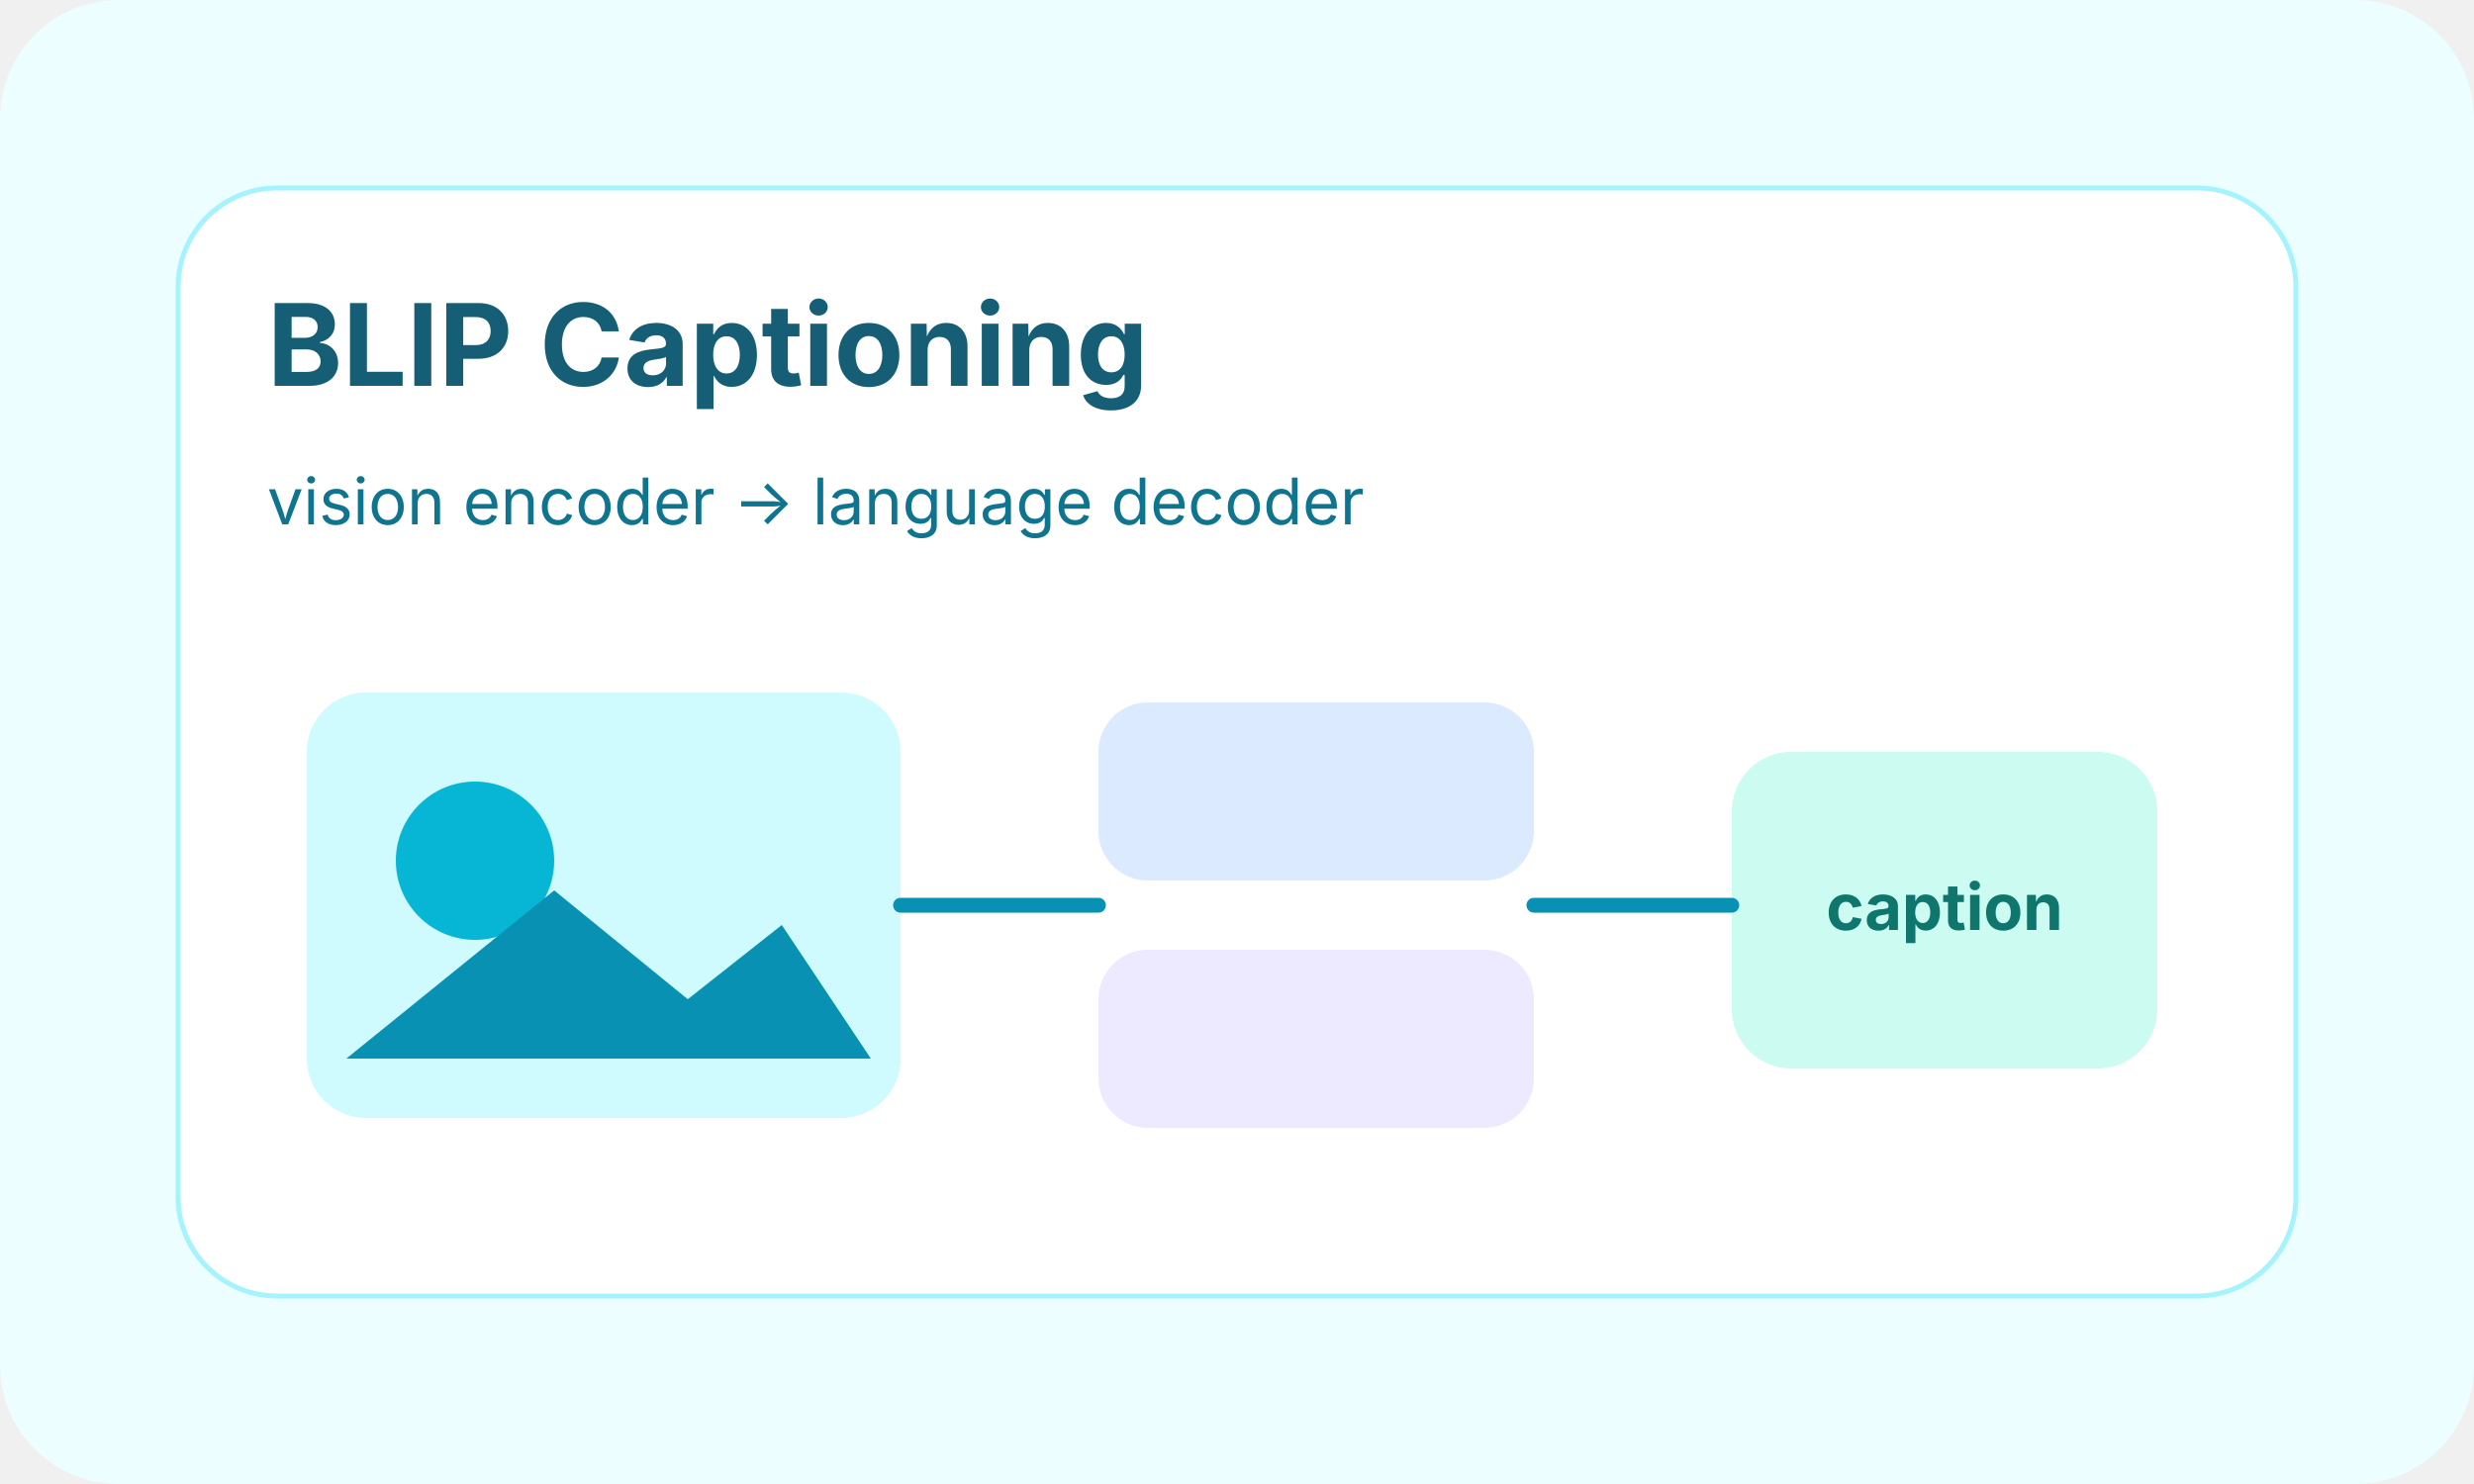
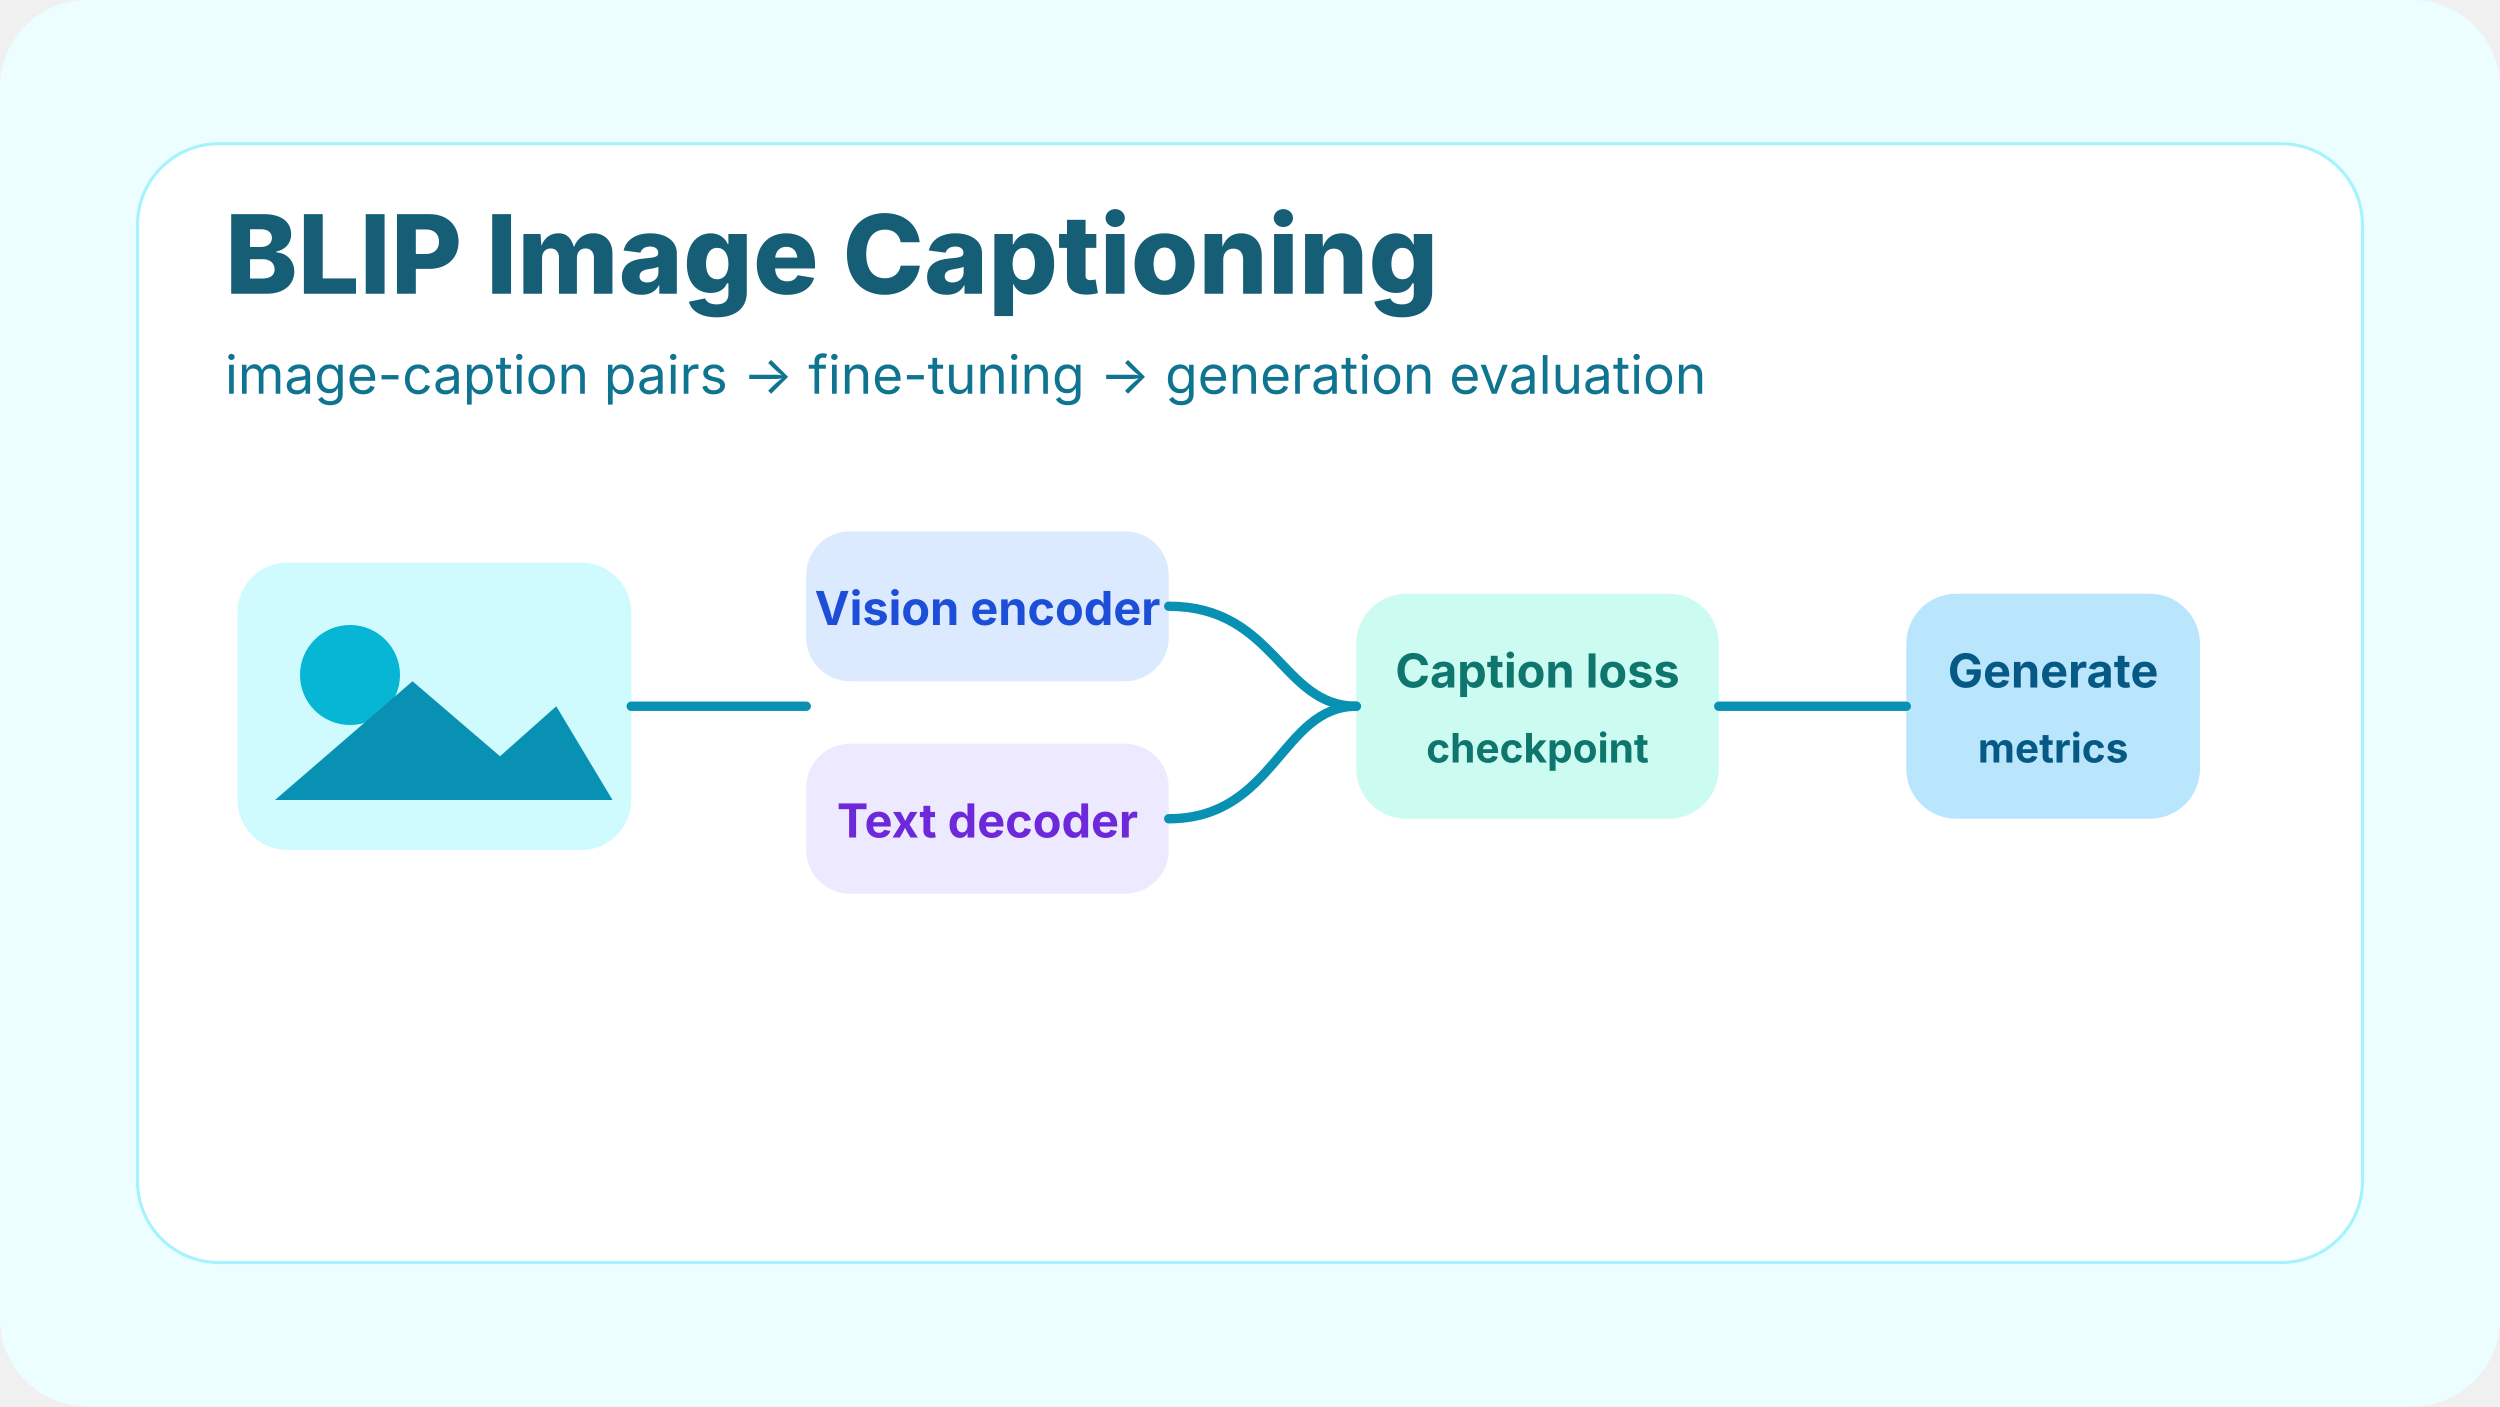
- <svg xmlns="http://www.w3.org/2000/svg" viewBox="0 0 500 300" role="img" aria-label="BLIP image captioning pipeline">
-   <rect width="500" height="300" rx="24" fill="#ecfeff" />
-   <rect x="36" y="38" width="428" height="224" rx="20" fill="#ffffff" stroke="#a5f3fc" />
-   <text x="54" y="78" font-family="Inter, Arial, sans-serif" font-size="23" font-weight="700" fill="#155e75">BLIP Captioning</text>
-   <text x="54" y="106" font-family="Inter, Arial, sans-serif" font-size="13" fill="#0e7490">vision encoder → language decoder</text>
-   <rect x="62" y="140" width="120" height="86" rx="12" fill="#cffafe" />
-   <circle cx="96" cy="174" r="16" fill="#06b6d4" />
-   <path d="M70 214l42-34 27 22 19-15 18 27z" fill="#0891b2" />
-   <rect x="222" y="142" width="88" height="36" rx="10" fill="#dbeafe" />
-   <rect x="222" y="192" width="88" height="36" rx="10" fill="#ede9fe" />
-   <rect x="350" y="152" width="86" height="64" rx="12" fill="#ccfbf1" />
-   <text x="393" y="188" font-family="Inter, Arial, sans-serif" font-size="13" font-weight="700" text-anchor="middle" fill="#0f766e">caption</text>
-   <path d="M182 183h40M310 183h40" stroke="#0891b2" stroke-width="3" fill="none" stroke-linecap="round" />
+ <svg xmlns="http://www.w3.org/2000/svg" viewBox="0 0 800 450" role="img" aria-label="BLIP image captioning fine tuning pipeline">
+   <rect width="800" height="450" rx="28" fill="#ecfeff" />
+   <rect x="44" y="46" width="712" height="358" rx="26" fill="#ffffff" stroke="#a5f3fc" />
+   <text x="72" y="94" font-family="Inter, Arial, sans-serif" font-size="35" font-weight="800" fill="#155e75">BLIP Image Captioning</text>
+   <text x="72" y="126" font-family="Inter, Arial, sans-serif" font-size="17" fill="#0e7490">image-caption pairs → fine-tuning → generation evaluation</text>
+   <rect x="76" y="180" width="126" height="92" rx="16" fill="#cffafe" />
+   <circle cx="112" cy="216" r="16" fill="#06b6d4" />
+   <path d="M88 256l44-38 28 24 18-16 18 30z" fill="#0891b2" />
+   <g font-family="Inter, Arial, sans-serif" text-anchor="middle" font-weight="700">
+     <rect x="258" y="170" width="116" height="48" rx="14" fill="#dbeafe" />
+     <text x="316" y="200" font-size="15" fill="#1d4ed8">Vision encoder</text>
+     <rect x="258" y="238" width="116" height="48" rx="14" fill="#ede9fe" />
+     <text x="316" y="268" font-size="15" fill="#6d28d9">Text decoder</text>
+     <rect x="434" y="190" width="116" height="72" rx="16" fill="#ccfbf1" />
+     <text x="492" y="220" font-size="15" fill="#0f766e">Caption loss</text>
+     <text x="492" y="244" font-size="13" fill="#0f766e">checkpoint</text>
+     <rect x="610" y="190" width="94" height="72" rx="16" fill="#bae6fd" />
+     <text x="657" y="220" font-size="15" fill="#075985">Generate</text>
+     <text x="657" y="244" font-size="13" fill="#075985">metrics</text>
+   </g>
+   <g stroke="#0891b2" stroke-width="3" fill="none" stroke-linecap="round">
+     <path d="M202 226h56" />
+     <path d="M374 194c34 0 36 32 60 32" />
+     <path d="M374 262c34 0 36-36 60-36" />
+     <path d="M550 226h60" />
+   </g>
</svg>
